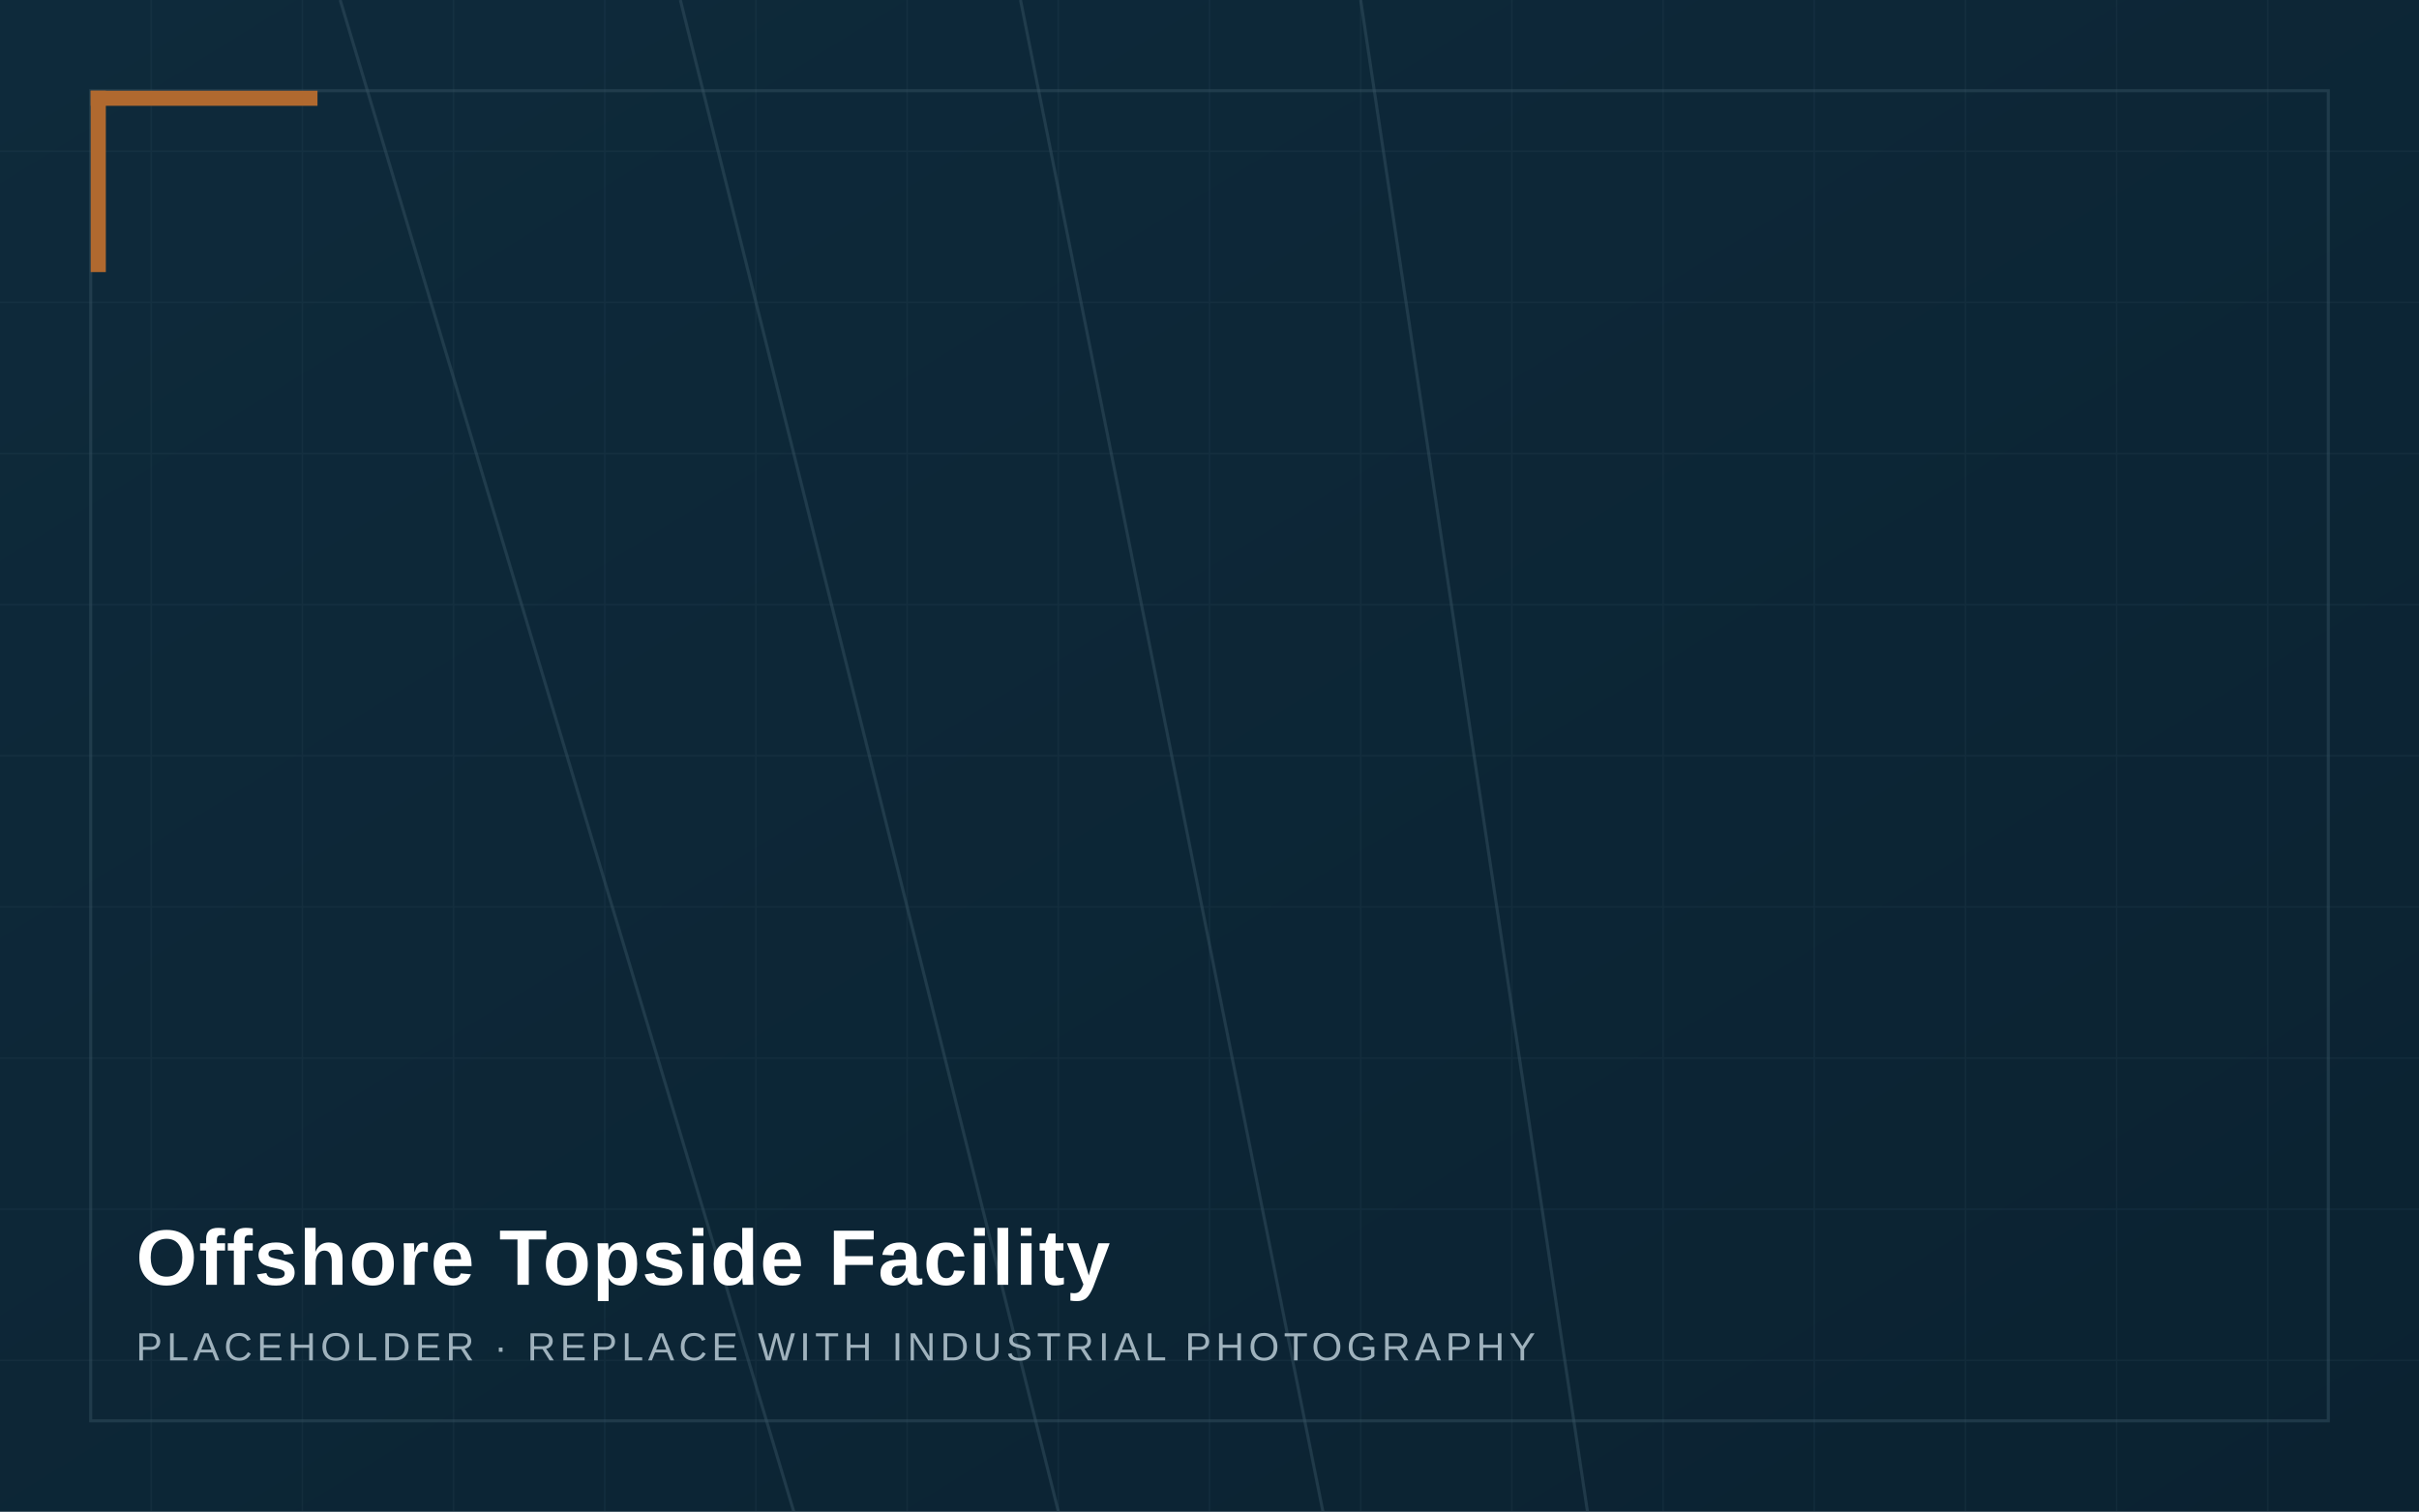
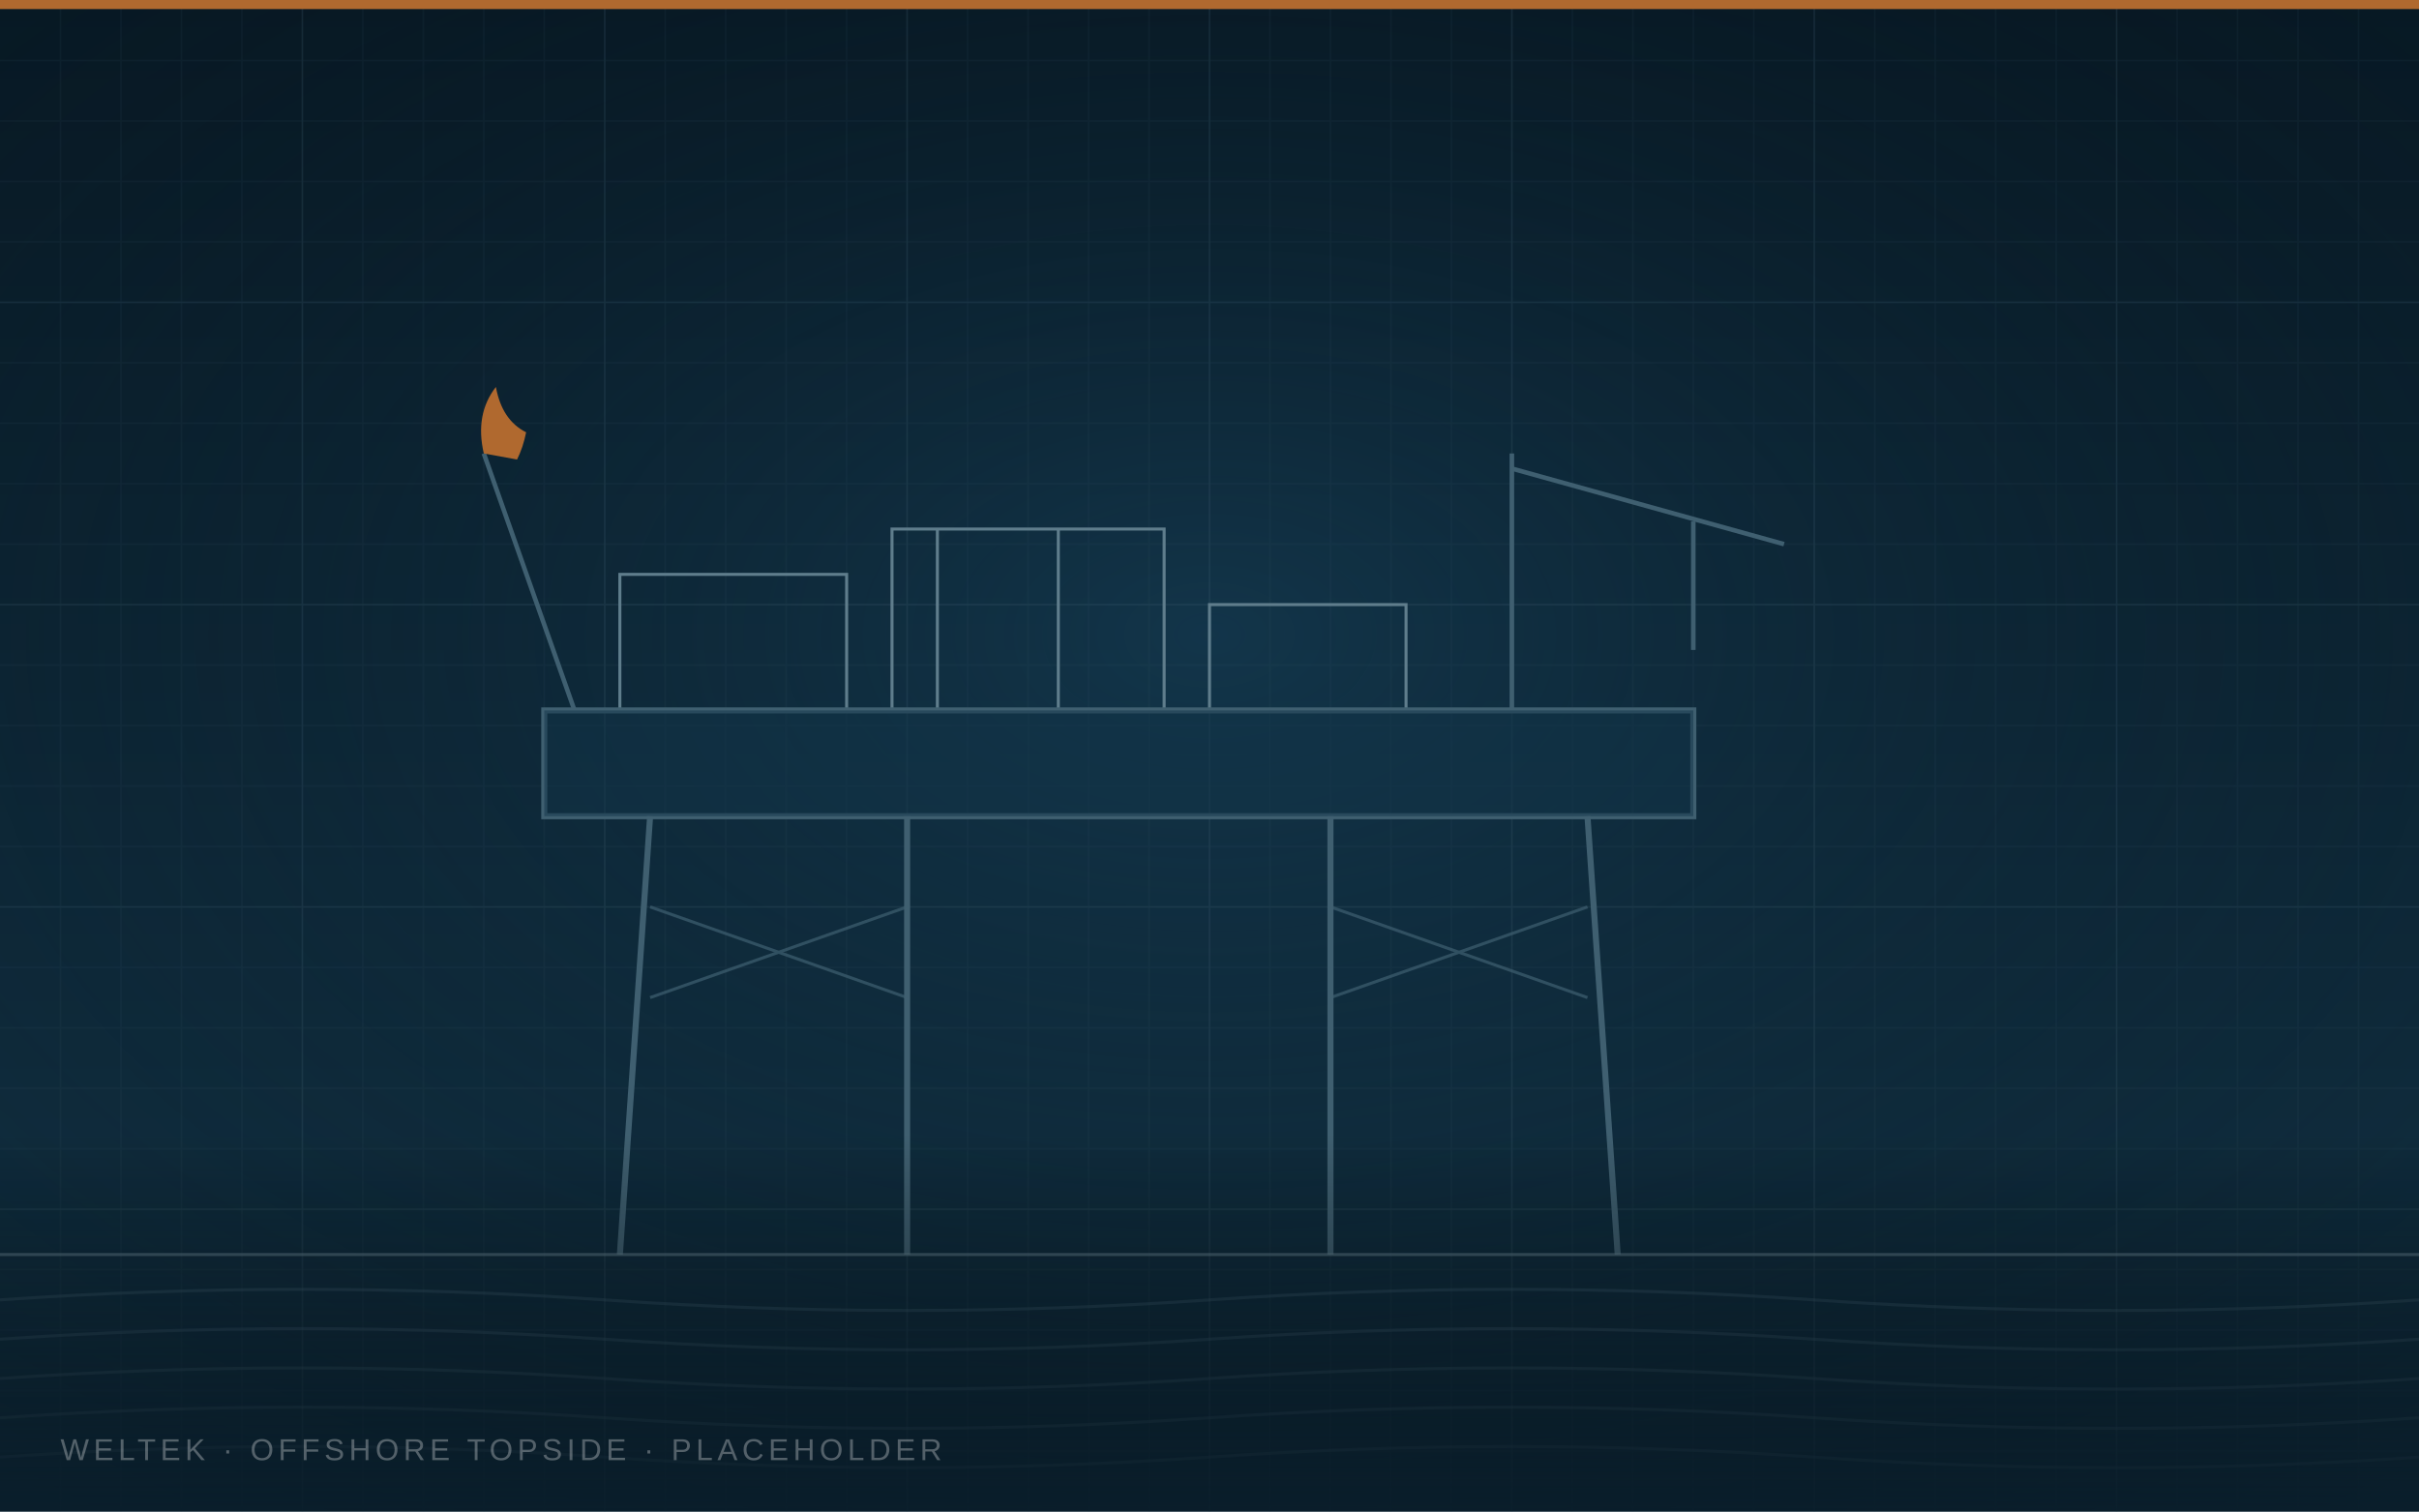
- <svg xmlns="http://www.w3.org/2000/svg" viewBox="0 0 1600 1000" width="1600" height="1000" role="img" aria-label="Offshore Topside Facility placeholder">
-   <rect width="1600" height="1000" fill="#0e2a3b" />
-   <rect width="1600" height="1000" fill="url(#vg)" />
-   <g stroke="#33505f" stroke-width="1" opacity="0.18">
-     <line x1="100" y1="0" x2="100" y2="1000" />
-     <line x1="200" y1="0" x2="200" y2="1000" />
-     <line x1="300" y1="0" x2="300" y2="1000" />
-     <line x1="400" y1="0" x2="400" y2="1000" />
-     <line x1="500" y1="0" x2="500" y2="1000" />
-     <line x1="600" y1="0" x2="600" y2="1000" />
-     <line x1="700" y1="0" x2="700" y2="1000" />
-     <line x1="800" y1="0" x2="800" y2="1000" />
-     <line x1="900" y1="0" x2="900" y2="1000" />
-     <line x1="1000" y1="0" x2="1000" y2="1000" />
-     <line x1="1100" y1="0" x2="1100" y2="1000" />
-     <line x1="1200" y1="0" x2="1200" y2="1000" />
-     <line x1="1300" y1="0" x2="1300" y2="1000" />
-     <line x1="1400" y1="0" x2="1400" y2="1000" />
-     <line x1="1500" y1="0" x2="1500" y2="1000" />
-     <line x1="0" y1="100" x2="1600" y2="100" />
-     <line x1="0" y1="200" x2="1600" y2="200" />
-     <line x1="0" y1="300" x2="1600" y2="300" />
-     <line x1="0" y1="400" x2="1600" y2="400" />
-     <line x1="0" y1="500" x2="1600" y2="500" />
-     <line x1="0" y1="600" x2="1600" y2="600" />
-     <line x1="0" y1="700" x2="1600" y2="700" />
-     <line x1="0" y1="800" x2="1600" y2="800" />
-     <line x1="0" y1="900" x2="1600" y2="900" />
+ <svg xmlns="http://www.w3.org/2000/svg" viewBox="0 0 1600 1000" width="1600" height="1000" role="img" aria-label="Offshore topside">
+   <defs>
+     <linearGradient id="sky" x1="0" y1="0" x2="0" y2="1">
+       <stop offset="0" stop-color="#081a26" />
+       <stop offset="0.55" stop-color="#0e2a3b" />
+       <stop offset="1" stop-color="#123448" />
+     </linearGradient>
+     <radialGradient id="glow" cx="0.5" cy="0.42" r="0.75">
+       <stop offset="0" stop-color="#17415a" stop-opacity="0.55" />
+       <stop offset="1" stop-color="#000000" stop-opacity="0" />
+     </radialGradient>
+     <linearGradient id="vig" x1="0" y1="0" x2="0" y2="1">
+       <stop offset="0" stop-color="#000" stop-opacity="0" />
+       <stop offset="0.75" stop-color="#000" stop-opacity="0" />
+       <stop offset="1" stop-color="#081a26" stop-opacity="0.85" />
+     </linearGradient>
+   </defs>
+   <rect width="1600" height="1000" fill="url(#sky)" />
+   <rect width="1600" height="1000" fill="url(#glow)" />
+   <path d="M40 0V1000 M80 0V1000 M120 0V1000 M160 0V1000 M200 0V1000 M240 0V1000 M280 0V1000 M320 0V1000 M360 0V1000 M400 0V1000 M440 0V1000 M480 0V1000 M520 0V1000 M560 0V1000 M600 0V1000 M640 0V1000 M680 0V1000 M720 0V1000 M760 0V1000 M800 0V1000 M840 0V1000 M880 0V1000 M920 0V1000 M960 0V1000 M1000 0V1000 M1040 0V1000 M1080 0V1000 M1120 0V1000 M1160 0V1000 M1200 0V1000 M1240 0V1000 M1280 0V1000 M1320 0V1000 M1360 0V1000 M1400 0V1000 M1440 0V1000 M1480 0V1000 M1520 0V1000 M1560 0V1000 M0 40H1600 M0 80H1600 M0 120H1600 M0 160H1600 M0 200H1600 M0 240H1600 M0 280H1600 M0 320H1600 M0 360H1600 M0 400H1600 M0 440H1600 M0 480H1600 M0 520H1600 M0 560H1600 M0 600H1600 M0 640H1600 M0 680H1600 M0 720H1600 M0 760H1600 M0 800H1600 M0 840H1600 M0 880H1600 M0 920H1600 M0 960H1600" stroke="#3f5f70" stroke-width="1" opacity="0.10" />
+   <path d="M200 0V1000 M400 0V1000 M600 0V1000 M800 0V1000 M1000 0V1000 M1200 0V1000 M1400 0V1000 M0 200H1600 M0 400H1600 M0 600H1600 M0 800H1600" stroke="#3f5f70" stroke-width="1" opacity="0.16" />
+   <g stroke="#3f5f70" stroke-width="3">
+     <line x1="1000" y1="470" x2="1000" y2="300" />
+     <line x1="1000" y1="310" x2="1180" y2="360" />
+     <line x1="1120" y1="345" x2="1120" y2="430" />
  </g>
  <g>
-     <line x1="225" y1="0" x2="525" y2="1000" stroke="#33505f" stroke-width="2" opacity="0.5" />
-     <line x1="450" y1="0" x2="700" y2="1000" stroke="#33505f" stroke-width="2" opacity="0.5" />
-     <line x1="675" y1="0" x2="875" y2="1000" stroke="#33505f" stroke-width="2" opacity="0.5" />
-     <line x1="900" y1="0" x2="1050" y2="1000" stroke="#33505f" stroke-width="2" opacity="0.5" />
+     <line x1="380" y1="470" x2="320" y2="300" stroke="#3f5f70" stroke-width="3" />
+     <path d="M320 300 q -6 -26 8 -44 q 4 22 20 30 q -2 10 -6 18 z" fill="#b0692f" />
  </g>
-   <rect x="60" y="60" width="1480" height="880" fill="none" stroke="#33505f" stroke-width="2" opacity="0.5" />
-   <rect x="60" y="60" width="150" height="10" fill="#b0692f" />
-   <rect x="60" y="60" width="10" height="120" fill="#b0692f" />
-   <text x="90" y="850" fill="#ffffff" font-family="Archivo, Arial, sans-serif" font-size="52" font-weight="700" letter-spacing="1">Offshore Topside Facility</text>
-   <text x="90" y="900" fill="#9fb2bd" font-family="Arial, sans-serif" font-size="26" letter-spacing="3">PLACEHOLDER · REPLACE WITH INDUSTRIAL PHOTOGRAPHY</text>
-   <defs>
-     <linearGradient id="vg" x1="0" y1="0" x2="1" y2="1">
-       <stop offset="0" stop-color="#0e2a3b" />
-       <stop offset="1" stop-color="#0b2231" />
-     </linearGradient>
-   </defs>
+   <g stroke="#5f7d8c" stroke-width="2">
+     <rect x="410" y="380" width="150" height="90" fill="none" />
+     <rect x="590" y="350" width="180" height="120" fill="none" />
+     <rect x="800" y="400" width="130" height="70" fill="none" />
+     <line x1="620" y1="350" x2="620" y2="470" />
+     <line x1="700" y1="350" x2="700" y2="470" />
+   </g>
+   <rect x="360" y="470" width="760" height="70" fill="none" stroke="#3f5f70" stroke-width="4" />
+   <rect x="360" y="470" width="760" height="70" fill="#123448" opacity="0.5" />
+   <g stroke="#3f5f70" stroke-width="4">
+     <line x1="430" y1="540" x2="410" y2="830" />
+     <line x1="600" y1="540" x2="600" y2="830" />
+     <line x1="880" y1="540" x2="880" y2="830" />
+     <line x1="1050" y1="540" x2="1070" y2="830" />
+     <g stroke-width="2" opacity="0.7">
+       <line x1="430" y1="600" x2="600" y2="660" />
+       <line x1="600" y1="600" x2="430" y2="660" />
+       <line x1="880" y1="600" x2="1050" y2="660" />
+       <line x1="1050" y1="600" x2="880" y2="660" />
+     </g>
+   </g>
+   <line x1="0" y1="830" x2="1600" y2="830" stroke="#5f7d8c" stroke-width="2" opacity="0.6" />
+   <g stroke="#3f5f70" stroke-width="2" opacity="0.4">
+     <path d="M0 860 q 200 -14 400 0 t 400 0 t 400 0 t 400 0" fill="none" />
+     <path d="M0 886 q 200 -14 400 0 t 400 0 t 400 0 t 400 0" fill="none" />
+     <path d="M0 912 q 200 -14 400 0 t 400 0 t 400 0 t 400 0" fill="none" />
+     <path d="M0 938 q 200 -14 400 0 t 400 0 t 400 0 t 400 0" fill="none" />
+     <path d="M0 964 q 200 -14 400 0 t 400 0 t 400 0 t 400 0" fill="none" />
+   </g>
+   <rect width="1600" height="1000" fill="url(#vig)" />
+   <rect x="0" y="0" width="1600" height="6" fill="#b0692f" />
+   <text x="40" y="966" fill="#ffffff" opacity="0.30" font-family="Arial,sans-serif" font-size="20" letter-spacing="3">WELTEK · OFFSHORE TOPSIDE · PLACEHOLDER</text>
</svg>
